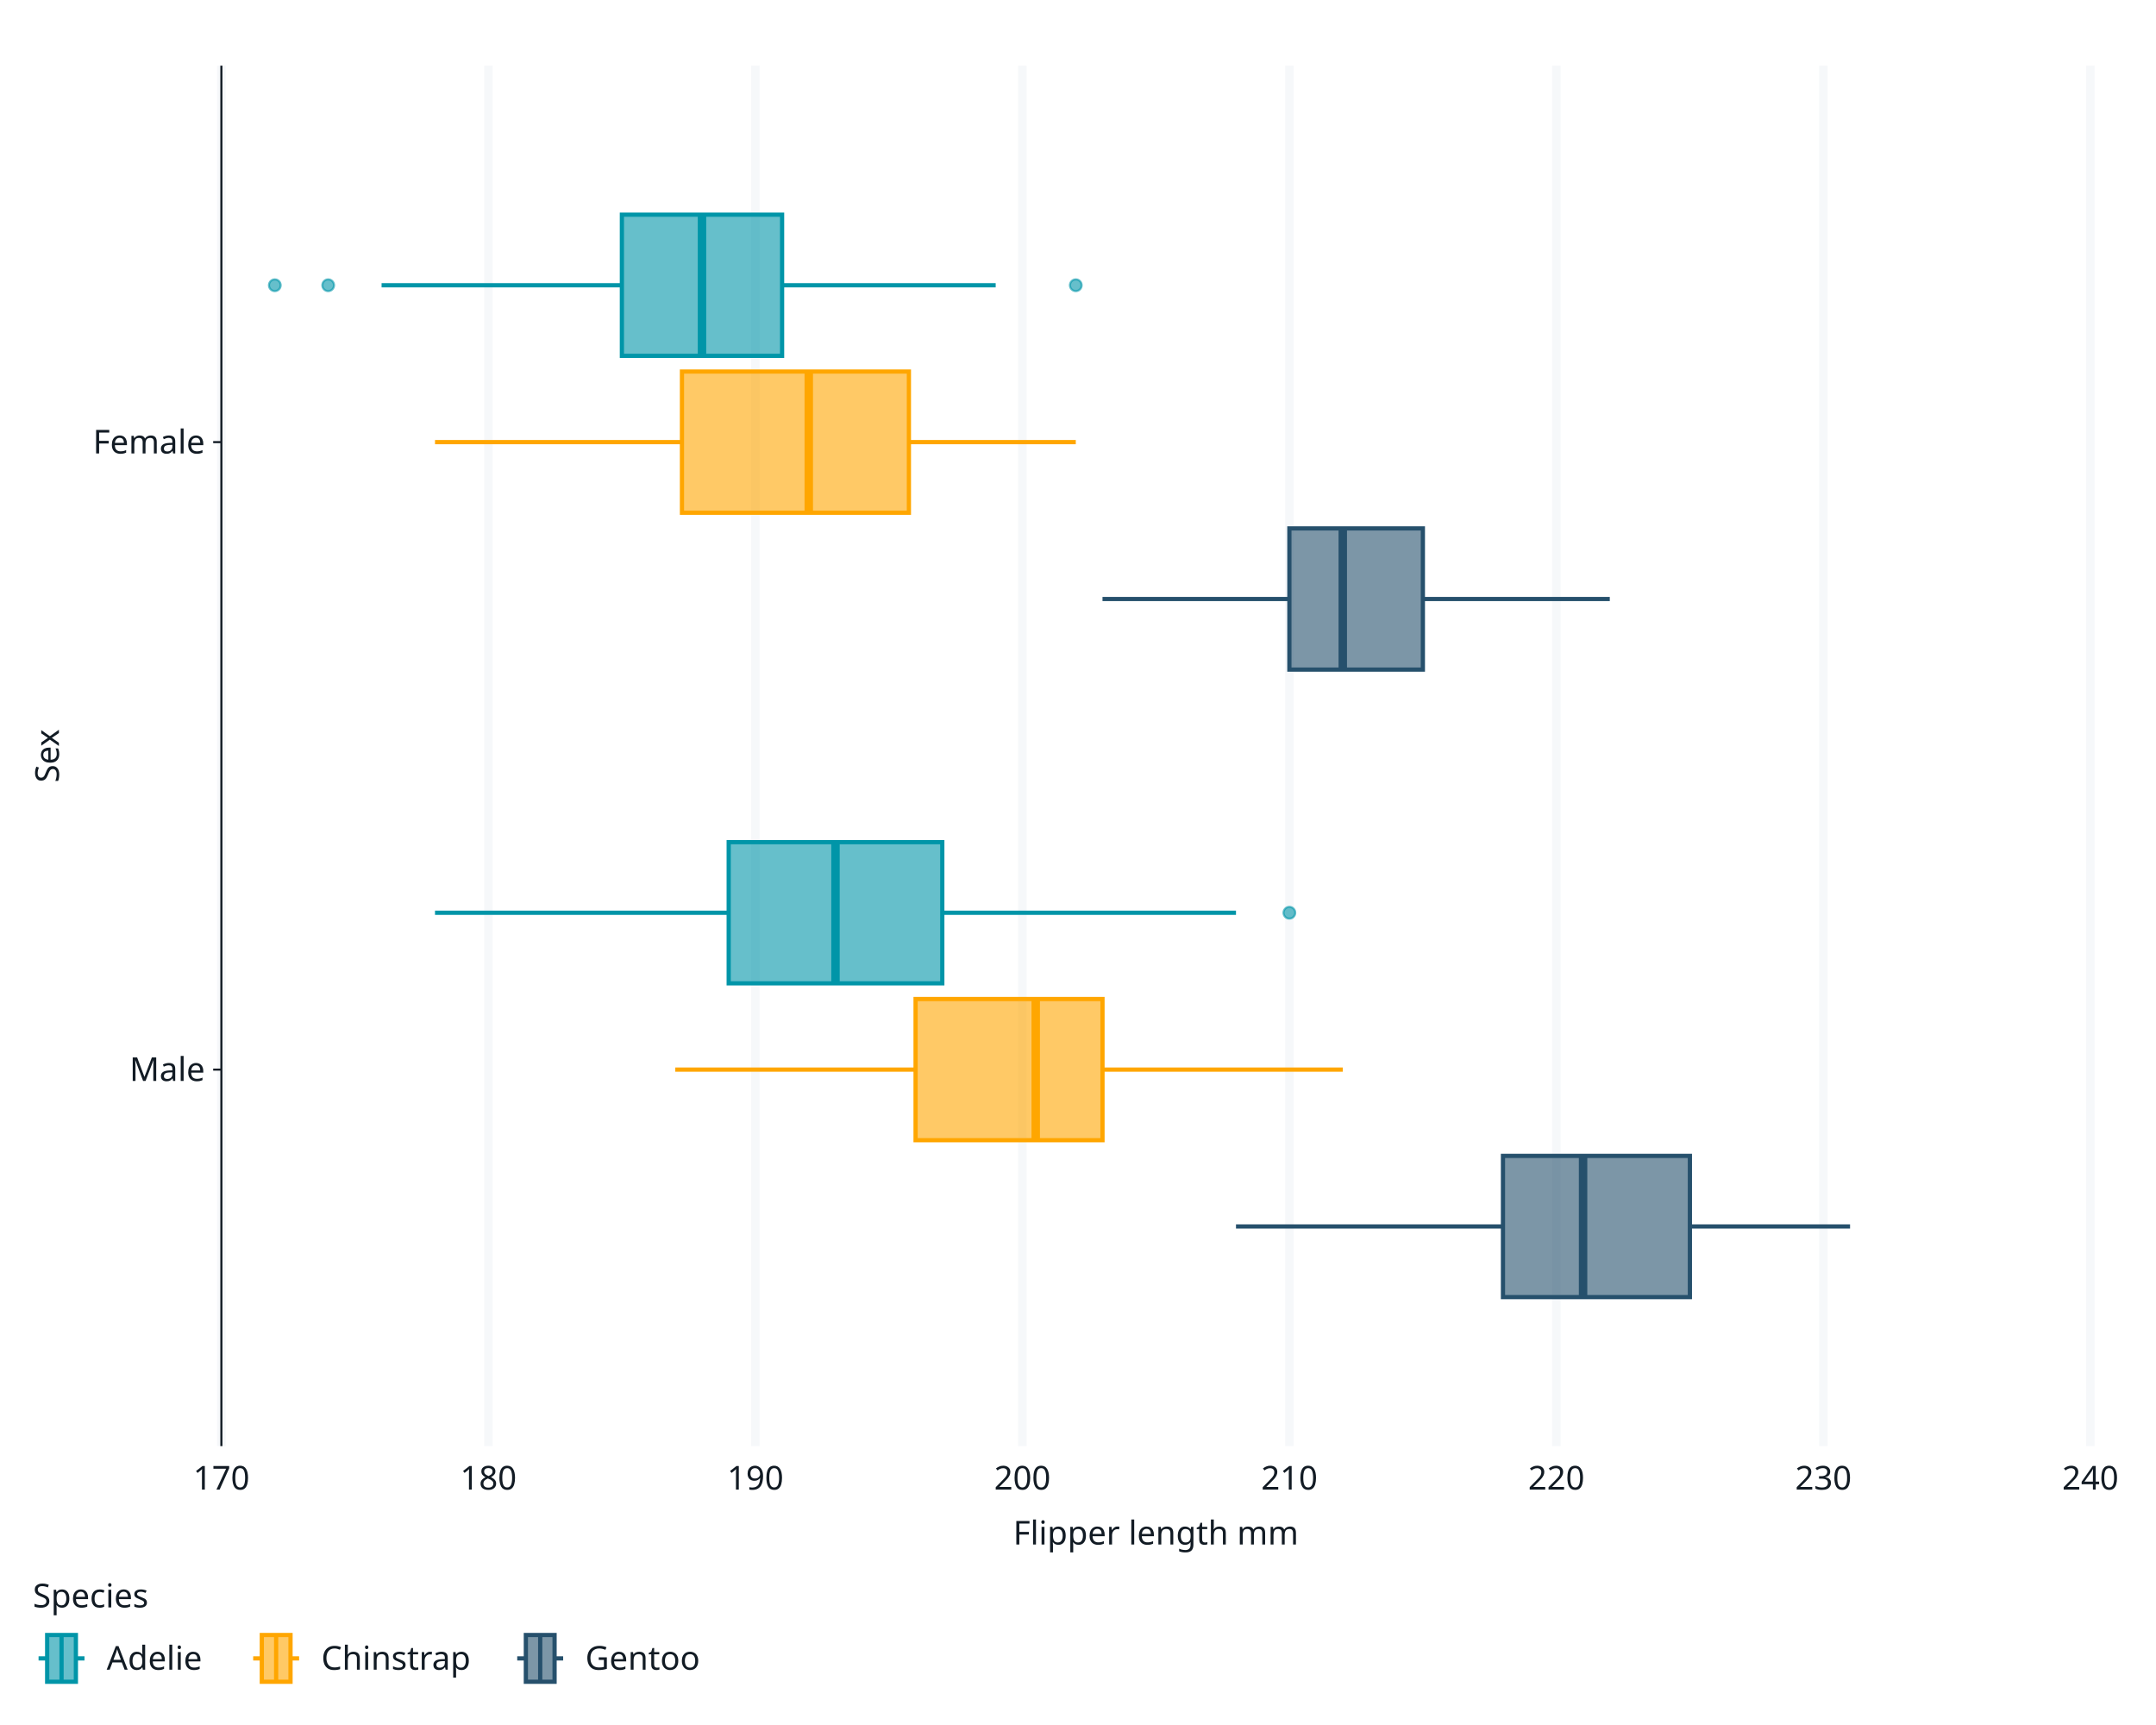
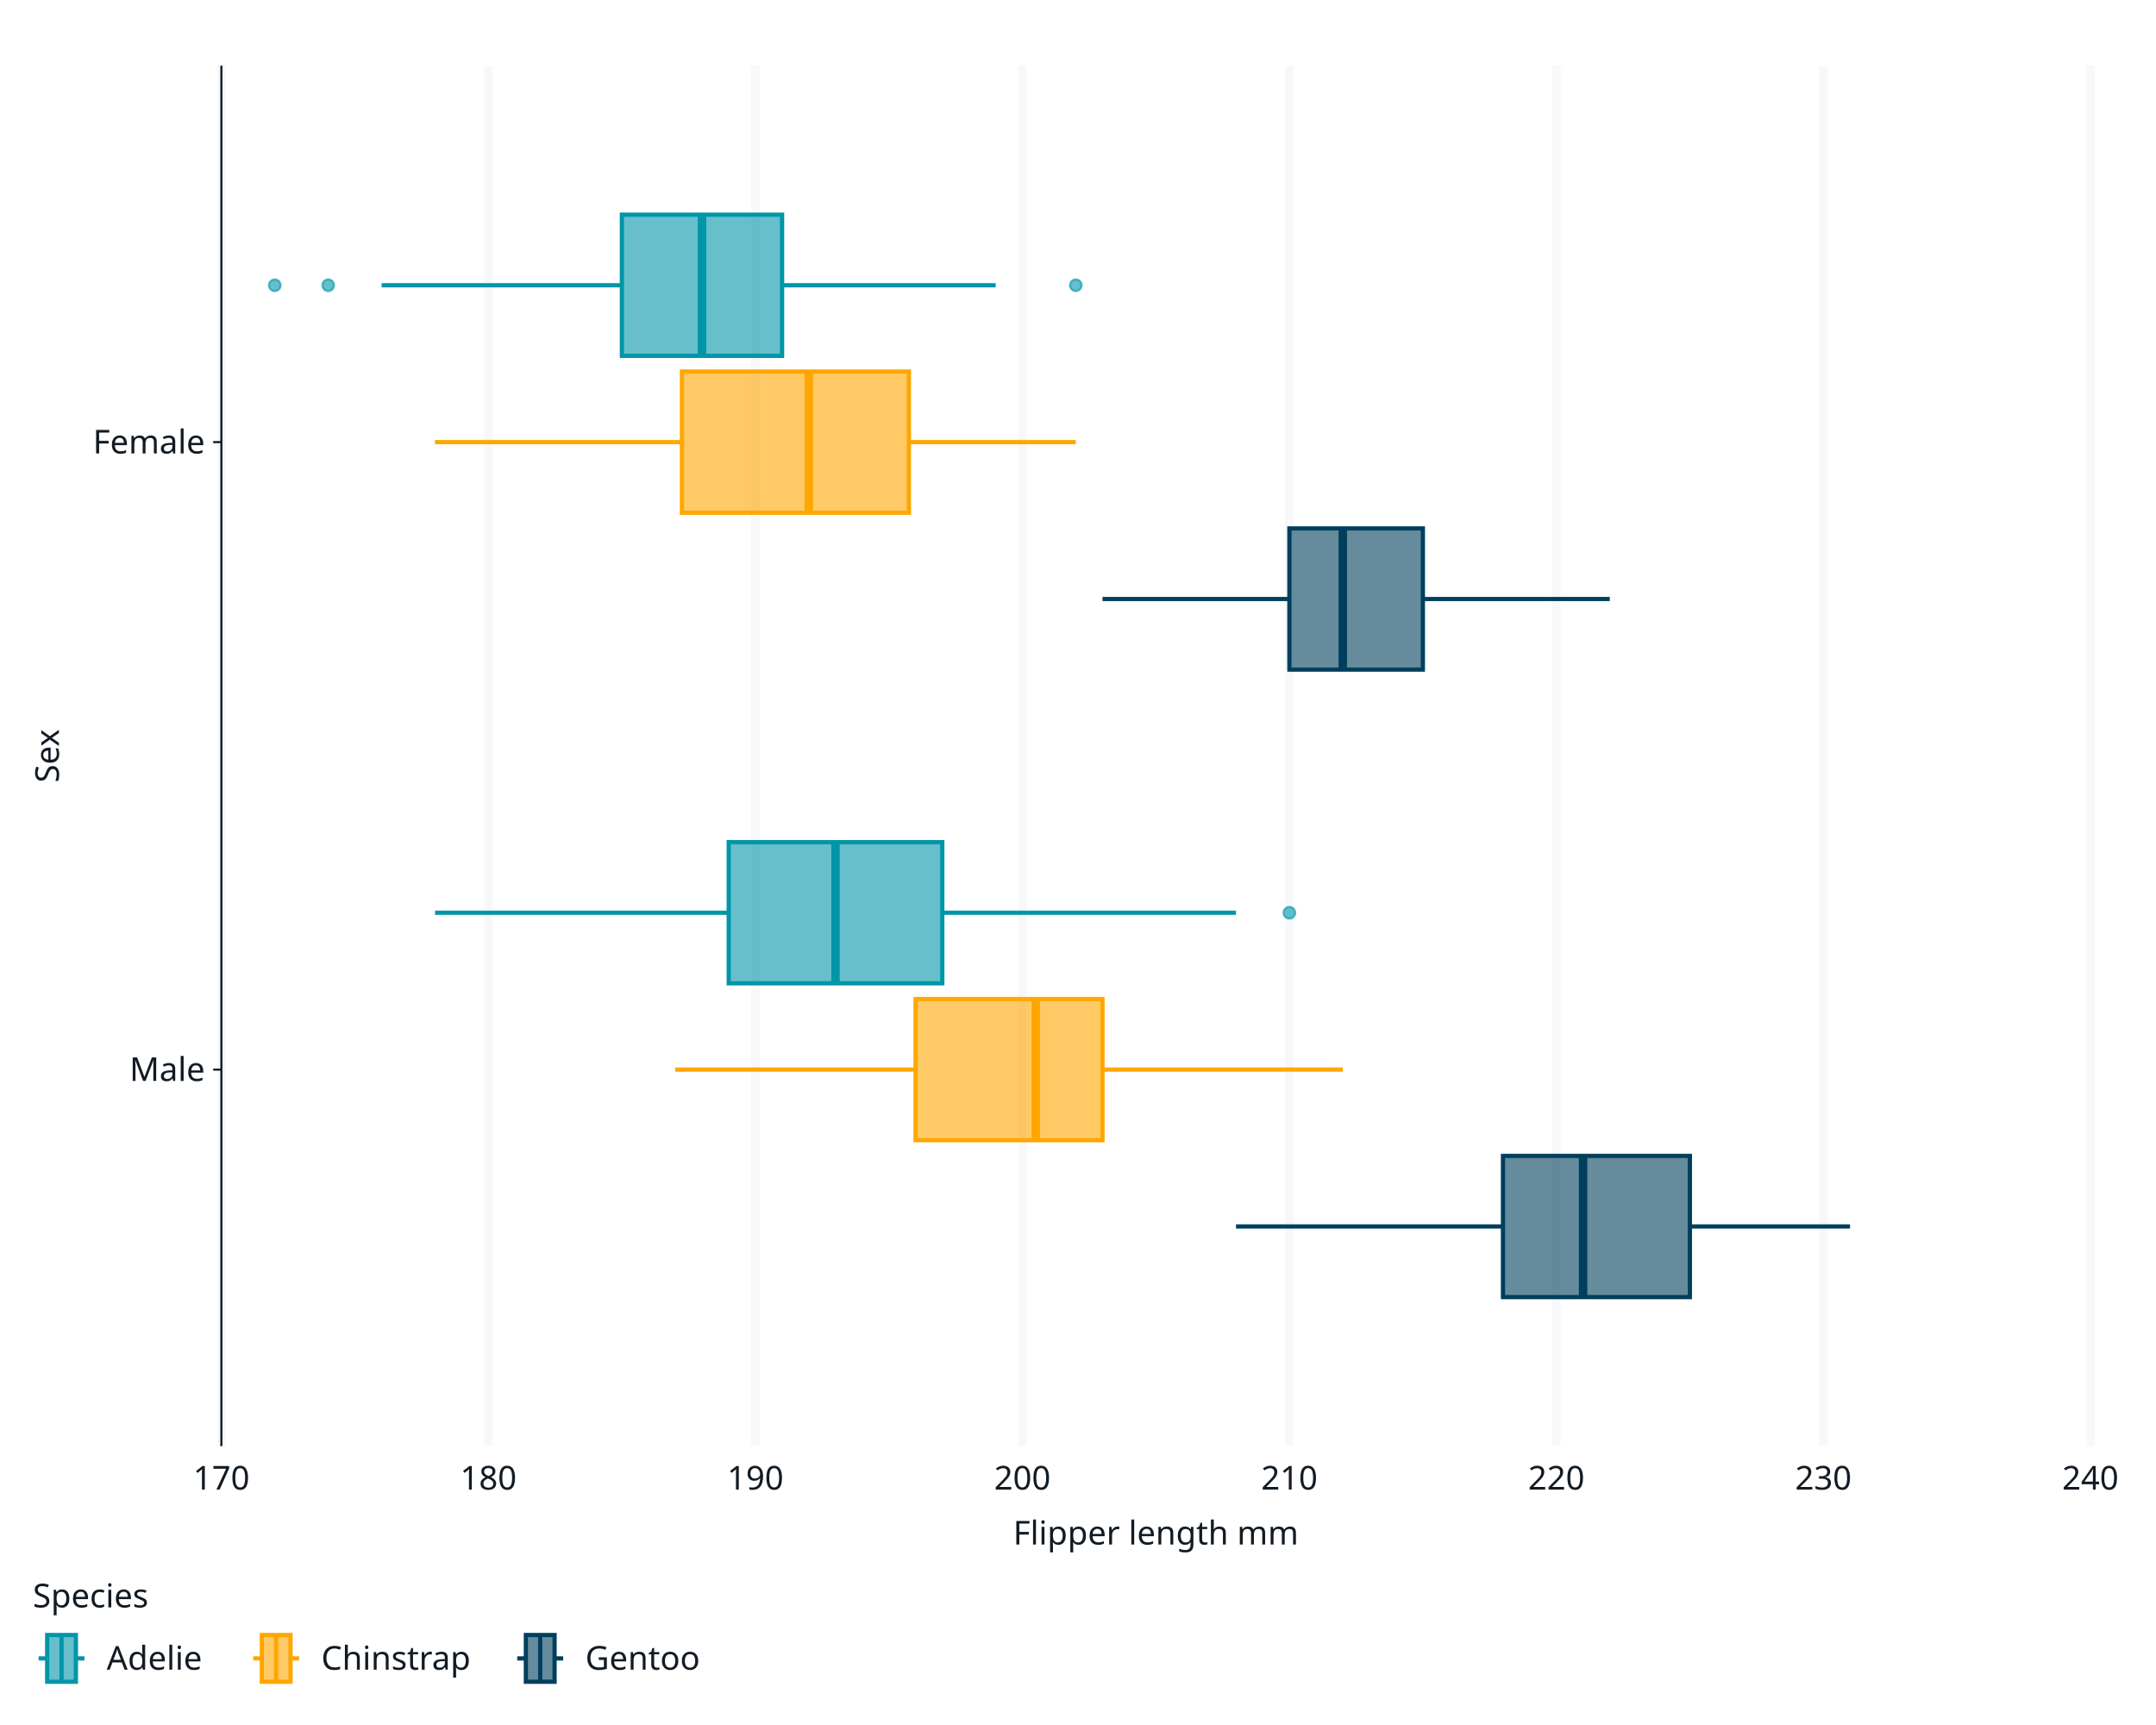
<svg xmlns="http://www.w3.org/2000/svg" class="svglite" data-engine-version="2.0" width="720.00pt" height="576.00pt" viewBox="0 0 720.00 576.00">
  <defs>
    <style type="text/css">
    .svglite line, .svglite polyline, .svglite polygon, .svglite path, .svglite rect, .svglite circle {
      fill: none;
      stroke: #000000;
      stroke-linecap: round;
      stroke-linejoin: round;
      stroke-miterlimit: 10.00;
    }
  </style>
  </defs>
  <rect width="100%" height="100%" style="stroke: none; fill: #FFFFFF;" />
  <defs>
    <clipPath id="cpMC4wMHw3MjAuMDB8MC4wMHw1NzYuMDA=">
      <rect x="0.00" y="0.00" width="720.00" height="576.00" />
    </clipPath>
  </defs>
  <g clip-path="url(#cpMC4wMHw3MjAuMDB8MC4wMHw1NzYuMDA=)">
    <rect x="0.00" y="0.00" width="720.00" height="576.00" style="stroke-width: 1.07; stroke: #FFFFFF; fill: #FFFFFF;" />
    <rect x="73.93" y="21.92" width="624.15" height="460.96" style="stroke-width: 1.07; stroke: #FFFFFF; fill: #FFFFFF;" />
    <polyline points="73.93,482.88 73.93,21.92 " style="stroke-width: 2.84; stroke: #F6F8FA; stroke-linecap: butt;" />
    <polyline points="163.10,482.88 163.10,21.92 " style="stroke-width: 2.84; stroke: #F6F8FA; stroke-linecap: butt;" />
    <polyline points="252.26,482.88 252.26,21.92 " style="stroke-width: 2.84; stroke: #F6F8FA; stroke-linecap: butt;" />
    <polyline points="341.43,482.88 341.43,21.92 " style="stroke-width: 2.84; stroke: #F6F8FA; stroke-linecap: butt;" />
    <polyline points="430.59,482.88 430.59,21.92 " style="stroke-width: 2.84; stroke: #F6F8FA; stroke-linecap: butt;" />
    <polyline points="519.75,482.88 519.75,21.92 " style="stroke-width: 2.84; stroke: #F6F8FA; stroke-linecap: butt;" />
    <polyline points="608.92,482.88 608.92,21.92 " style="stroke-width: 2.84; stroke: #F6F8FA; stroke-linecap: butt;" />
    <polyline points="698.08,482.88 698.08,21.92 " style="stroke-width: 2.84; stroke: #F6F8FA; stroke-linecap: butt;" />
-     <line x1="564.34" y1="409.54" x2="617.83" y2="409.54" style="stroke-width: 1.41; stroke: #26506C; stroke-linecap: butt;" />
-     <line x1="501.92" y1="409.54" x2="412.76" y2="409.54" style="stroke-width: 1.41; stroke: #26506C; stroke-linecap: butt;" />
-     <polygon points="564.34,433.12 501.92,433.12 501.92,385.97 564.34,385.97 564.34,433.12 " style="stroke-width: 1.41; stroke: #26506C; stroke-linecap: butt; stroke-linejoin: miter; fill: #26506C; fill-opacity: 0.60;" />
-     <line x1="528.67" y1="433.12" x2="528.67" y2="385.97" style="stroke-width: 2.82; stroke: #26506C; stroke-linecap: butt; stroke-linejoin: miter;" />
+     <line x1="564.34" y1="409.54" x2="617.83" y2="409.54" style="stroke-width: 1.41; stroke: #003F5C; stroke-linecap: butt;" />
+     <line x1="501.92" y1="409.54" x2="412.76" y2="409.54" style="stroke-width: 1.41; stroke: #003F5C; stroke-linecap: butt;" />
+     <polygon points="564.34,433.12 501.92,433.12 501.92,385.97 564.34,385.97 564.34,433.12 " style="stroke-width: 1.41; stroke: #003F5C; stroke-linecap: butt; stroke-linejoin: miter; fill: #003F5C; fill-opacity: 0.60;" />
+     <line x1="528.67" y1="433.12" x2="528.67" y2="385.97" style="stroke-width: 2.82; stroke: #003F5C; stroke-linecap: butt; stroke-linejoin: miter;" />
    <line x1="368.18" y1="357.16" x2="448.42" y2="357.16" style="stroke-width: 1.41; stroke: #FFA600; stroke-linecap: butt;" />
    <line x1="305.76" y1="357.16" x2="225.51" y2="357.16" style="stroke-width: 1.41; stroke: #FFA600; stroke-linecap: butt;" />
    <polygon points="368.18,380.73 305.76,380.73 305.76,333.59 368.18,333.59 368.18,380.73 " style="stroke-width: 1.41; stroke: #FFA600; stroke-linecap: butt; stroke-linejoin: miter; fill: #FFA600; fill-opacity: 0.60;" />
    <line x1="345.88" y1="380.73" x2="345.88" y2="333.59" style="stroke-width: 2.82; stroke: #FFA600; stroke-linecap: butt; stroke-linejoin: miter;" />
    <circle cx="430.59" cy="304.78" r="1.95" style="stroke-width: 0.71; stroke: #0095A8; stroke-opacity: 0.60; fill: #0095A8; fill-opacity: 0.60;" />
    <line x1="314.68" y1="304.78" x2="412.76" y2="304.78" style="stroke-width: 1.41; stroke: #0095A8; stroke-linecap: butt;" />
    <line x1="243.35" y1="304.78" x2="145.27" y2="304.78" style="stroke-width: 1.41; stroke: #0095A8; stroke-linecap: butt;" />
    <polygon points="314.68,328.35 243.35,328.35 243.35,281.21 314.68,281.21 314.68,328.35 " style="stroke-width: 1.41; stroke: #0095A8; stroke-linecap: butt; stroke-linejoin: miter; fill: #0095A8; fill-opacity: 0.60;" />
    <line x1="279.01" y1="328.35" x2="279.01" y2="281.21" style="stroke-width: 2.82; stroke: #0095A8; stroke-linecap: butt; stroke-linejoin: miter;" />
-     <line x1="475.17" y1="200.02" x2="537.59" y2="200.02" style="stroke-width: 1.41; stroke: #26506C; stroke-linecap: butt;" />
-     <line x1="430.59" y1="200.02" x2="368.18" y2="200.02" style="stroke-width: 1.41; stroke: #26506C; stroke-linecap: butt;" />
-     <polygon points="475.17,223.59 430.59,223.59 430.59,176.44 475.17,176.44 475.17,223.59 " style="stroke-width: 1.41; stroke: #26506C; stroke-linecap: butt; stroke-linejoin: miter; fill: #26506C; fill-opacity: 0.60;" />
-     <line x1="448.42" y1="223.59" x2="448.42" y2="176.44" style="stroke-width: 2.82; stroke: #26506C; stroke-linecap: butt; stroke-linejoin: miter;" />
+     <line x1="475.17" y1="200.02" x2="537.59" y2="200.02" style="stroke-width: 1.41; stroke: #003F5C; stroke-linecap: butt;" />
+     <line x1="430.59" y1="200.02" x2="368.18" y2="200.02" style="stroke-width: 1.41; stroke: #003F5C; stroke-linecap: butt;" />
+     <polygon points="475.17,223.59 430.59,223.59 430.59,176.44 475.17,176.44 475.17,223.59 " style="stroke-width: 1.41; stroke: #003F5C; stroke-linecap: butt; stroke-linejoin: miter; fill: #003F5C; fill-opacity: 0.60;" />
+     <line x1="448.42" y1="223.59" x2="448.42" y2="176.44" style="stroke-width: 2.82; stroke: #003F5C; stroke-linecap: butt; stroke-linejoin: miter;" />
    <line x1="303.53" y1="147.63" x2="359.26" y2="147.63" style="stroke-width: 1.41; stroke: #FFA600; stroke-linecap: butt;" />
    <line x1="227.74" y1="147.63" x2="145.27" y2="147.63" style="stroke-width: 1.41; stroke: #FFA600; stroke-linecap: butt;" />
    <polygon points="303.53,171.21 227.74,171.21 227.74,124.06 303.53,124.06 303.53,171.21 " style="stroke-width: 1.41; stroke: #FFA600; stroke-linecap: butt; stroke-linejoin: miter; fill: #FFA600; fill-opacity: 0.60;" />
    <line x1="270.09" y1="171.21" x2="270.09" y2="124.06" style="stroke-width: 2.82; stroke: #FFA600; stroke-linecap: butt; stroke-linejoin: miter;" />
    <circle cx="109.60" cy="95.25" r="1.95" style="stroke-width: 0.71; stroke: #0095A8; stroke-opacity: 0.60; fill: #0095A8; fill-opacity: 0.60;" />
    <circle cx="91.77" cy="95.25" r="1.95" style="stroke-width: 0.71; stroke: #0095A8; stroke-opacity: 0.60; fill: #0095A8; fill-opacity: 0.60;" />
    <circle cx="359.26" cy="95.25" r="1.95" style="stroke-width: 0.71; stroke: #0095A8; stroke-opacity: 0.60; fill: #0095A8; fill-opacity: 0.60;" />
    <line x1="261.18" y1="95.25" x2="332.51" y2="95.25" style="stroke-width: 1.41; stroke: #0095A8; stroke-linecap: butt;" />
    <line x1="207.68" y1="95.25" x2="127.43" y2="95.25" style="stroke-width: 1.41; stroke: #0095A8; stroke-linecap: butt;" />
    <polygon points="261.18,118.82 207.68,118.82 207.68,71.68 261.18,71.68 261.18,118.82 " style="stroke-width: 1.41; stroke: #0095A8; stroke-linecap: butt; stroke-linejoin: miter; fill: #0095A8; fill-opacity: 0.60;" />
    <line x1="234.43" y1="118.82" x2="234.43" y2="71.68" style="stroke-width: 2.82; stroke: #0095A8; stroke-linecap: butt; stroke-linejoin: miter;" />
    <polyline points="73.93,482.88 73.93,21.92 " style="stroke-width: 0.70; stroke: #121B24; stroke-linecap: butt;" />
    <text x="68.45" y="360.95" text-anchor="end" style="font-size: 11.00px; fill: #121B24; font-family: sans;" textLength="23.85px" lengthAdjust="spacingAndGlyphs">Male</text>
    <text x="68.45" y="151.42" text-anchor="end" style="font-size: 11.00px; fill: #121B24; font-family: sans;" textLength="36.68px" lengthAdjust="spacingAndGlyphs">Female</text>
    <polyline points="71.19,357.16 73.93,357.16 " style="stroke-width: 0.70; stroke: #121B24; stroke-linecap: butt;" />
    <polyline points="71.19,147.63 73.93,147.63 " style="stroke-width: 0.70; stroke: #121B24; stroke-linecap: butt;" />
    <text x="73.93" y="497.39" text-anchor="middle" style="font-size: 11.00px; fill: #121B24; font-family: sans;" textLength="18.35px" lengthAdjust="spacingAndGlyphs">170</text>
    <text x="163.10" y="497.39" text-anchor="middle" style="font-size: 11.00px; fill: #121B24; font-family: sans;" textLength="18.35px" lengthAdjust="spacingAndGlyphs">180</text>
    <text x="252.26" y="497.39" text-anchor="middle" style="font-size: 11.00px; fill: #121B24; font-family: sans;" textLength="18.35px" lengthAdjust="spacingAndGlyphs">190</text>
    <text x="341.43" y="497.39" text-anchor="middle" style="font-size: 11.00px; fill: #121B24; font-family: sans;" textLength="18.35px" lengthAdjust="spacingAndGlyphs">200</text>
    <text x="430.59" y="497.39" text-anchor="middle" style="font-size: 11.00px; fill: #121B24; font-family: sans;" textLength="18.35px" lengthAdjust="spacingAndGlyphs">210</text>
    <text x="519.75" y="497.39" text-anchor="middle" style="font-size: 11.00px; fill: #121B24; font-family: sans;" textLength="18.35px" lengthAdjust="spacingAndGlyphs">220</text>
    <text x="608.92" y="497.39" text-anchor="middle" style="font-size: 11.00px; fill: #121B24; font-family: sans;" textLength="18.35px" lengthAdjust="spacingAndGlyphs">230</text>
    <text x="698.08" y="497.39" text-anchor="middle" style="font-size: 11.00px; fill: #121B24; font-family: sans;" textLength="18.35px" lengthAdjust="spacingAndGlyphs">240</text>
    <text x="386.01" y="515.73" text-anchor="middle" style="font-size: 11.00px; fill: #121B24; font-family: sans;" textLength="88.04px" lengthAdjust="spacingAndGlyphs">Flipper length mm</text>
    <text transform="translate(19.67,252.40) rotate(-90)" text-anchor="middle" style="font-size: 11.00px; fill: #121B24; font-family: sans;" textLength="18.96px" lengthAdjust="spacingAndGlyphs">Sex</text>
    <rect x="10.96" y="525.28" width="248.00" height="47.10" style="stroke-width: 1.07; stroke: #FFFFFF; fill: #FFFFFF;" />
    <text x="10.96" y="536.73" style="font-size: 11.00px; fill: #121B24; font-family: sans;" textLength="39.14px" lengthAdjust="spacingAndGlyphs">Species</text>
    <rect x="10.96" y="543.35" width="19.18" height="20.81" style="stroke-width: 1.07; stroke: #FFFFFF; fill: #FFFFFF;" />
    <polyline points="12.88,553.76 15.75,553.76 " style="stroke-width: 1.41; stroke: #0095A8; stroke-linecap: butt; stroke-linejoin: miter;" />
    <polyline points="25.34,553.76 28.22,553.76 " style="stroke-width: 1.41; stroke: #0095A8; stroke-linecap: butt; stroke-linejoin: miter;" />
    <rect x="15.75" y="545.95" width="9.59" height="15.61" style="stroke-width: 1.41; stroke: #0095A8; stroke-linecap: butt; stroke-linejoin: miter; fill: #0095A8; fill-opacity: 0.60;" />
    <polyline points="20.55,561.56 20.55,545.95 " style="stroke-width: 1.41; stroke: #0095A8; stroke-linecap: butt; stroke-linejoin: miter;" />
    <rect x="82.63" y="543.35" width="19.18" height="20.81" style="stroke-width: 1.07; stroke: #FFFFFF; fill: #FFFFFF;" />
    <polyline points="84.55,553.76 87.43,553.76 " style="stroke-width: 1.41; stroke: #FFA600; stroke-linecap: butt; stroke-linejoin: miter;" />
    <polyline points="97.02,553.76 99.89,553.76 " style="stroke-width: 1.41; stroke: #FFA600; stroke-linecap: butt; stroke-linejoin: miter;" />
    <rect x="87.43" y="545.95" width="9.59" height="15.61" style="stroke-width: 1.41; stroke: #FFA600; stroke-linecap: butt; stroke-linejoin: miter; fill: #FFA600; fill-opacity: 0.60;" />
    <polyline points="92.22,561.56 92.22,545.95 " style="stroke-width: 1.41; stroke: #FFA600; stroke-linecap: butt; stroke-linejoin: miter;" />
    <rect x="170.81" y="543.35" width="19.18" height="20.81" style="stroke-width: 1.07; stroke: #FFFFFF; fill: #FFFFFF;" />
-     <polyline points="172.73,553.76 175.61,553.76 " style="stroke-width: 1.41; stroke: #26506C; stroke-linecap: butt; stroke-linejoin: miter;" />
-     <polyline points="185.20,553.76 188.07,553.76 " style="stroke-width: 1.41; stroke: #26506C; stroke-linecap: butt; stroke-linejoin: miter;" />
-     <rect x="175.61" y="545.95" width="9.59" height="15.61" style="stroke-width: 1.41; stroke: #26506C; stroke-linecap: butt; stroke-linejoin: miter; fill: #26506C; fill-opacity: 0.60;" />
-     <polyline points="180.40,561.56 180.40,545.95 " style="stroke-width: 1.41; stroke: #26506C; stroke-linecap: butt; stroke-linejoin: miter;" />
+     <polyline points="172.73,553.76 175.61,553.76 " style="stroke-width: 1.41; stroke: #003F5C; stroke-linecap: butt; stroke-linejoin: miter;" />
+     <polyline points="185.20,553.76 188.07,553.76 " style="stroke-width: 1.41; stroke: #003F5C; stroke-linecap: butt; stroke-linejoin: miter;" />
+     <rect x="175.61" y="545.95" width="9.59" height="15.61" style="stroke-width: 1.41; stroke: #003F5C; stroke-linecap: butt; stroke-linejoin: miter; fill: #003F5C; fill-opacity: 0.60;" />
+     <polyline points="180.40,561.56 180.40,545.95 " style="stroke-width: 1.41; stroke: #003F5C; stroke-linecap: butt; stroke-linejoin: miter;" />
    <text x="35.62" y="557.54" style="font-size: 11.00px; fill: #121B24; font-family: sans;" textLength="30.58px" lengthAdjust="spacingAndGlyphs">Adelie</text>
    <text x="107.29" y="557.54" style="font-size: 11.00px; fill: #121B24; font-family: sans;" textLength="47.08px" lengthAdjust="spacingAndGlyphs">Chinstrap</text>
    <text x="195.47" y="557.54" style="font-size: 11.00px; fill: #121B24; font-family: sans;" textLength="36.09px" lengthAdjust="spacingAndGlyphs">Gentoo</text>
  </g>
</svg>
